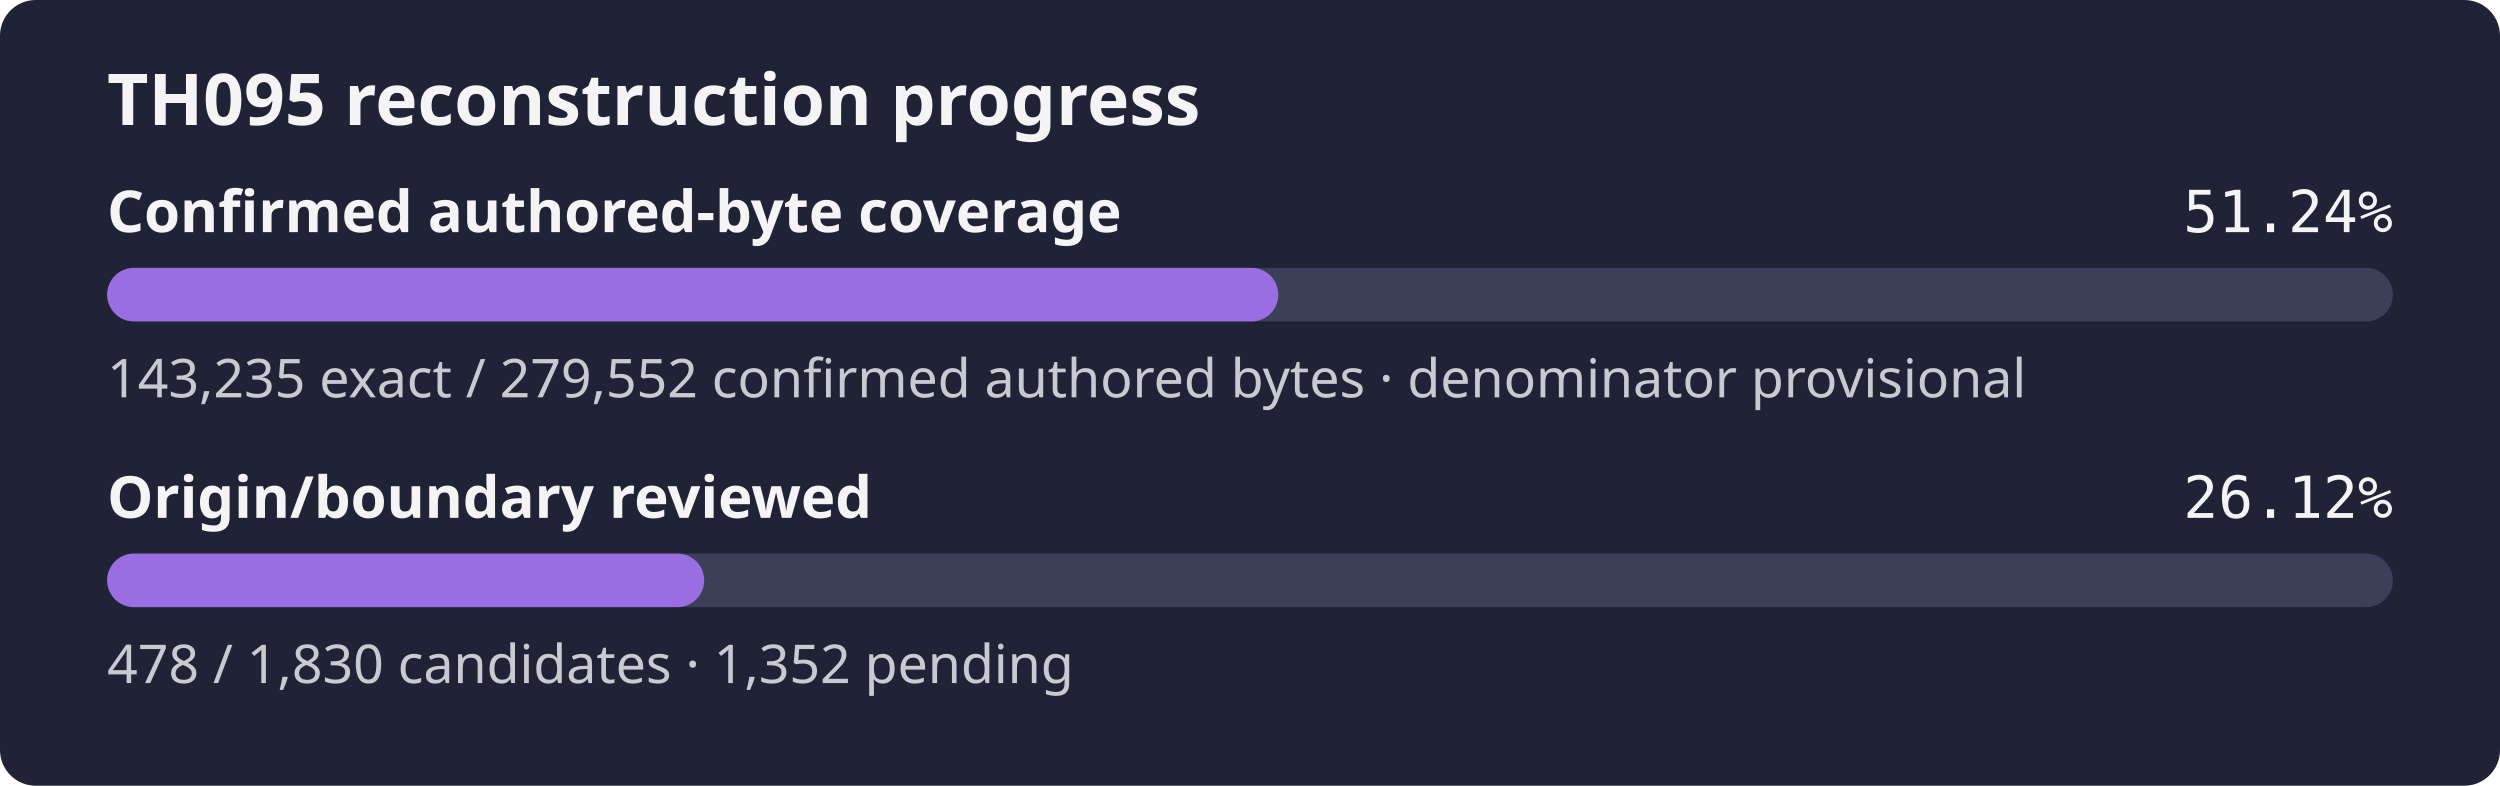
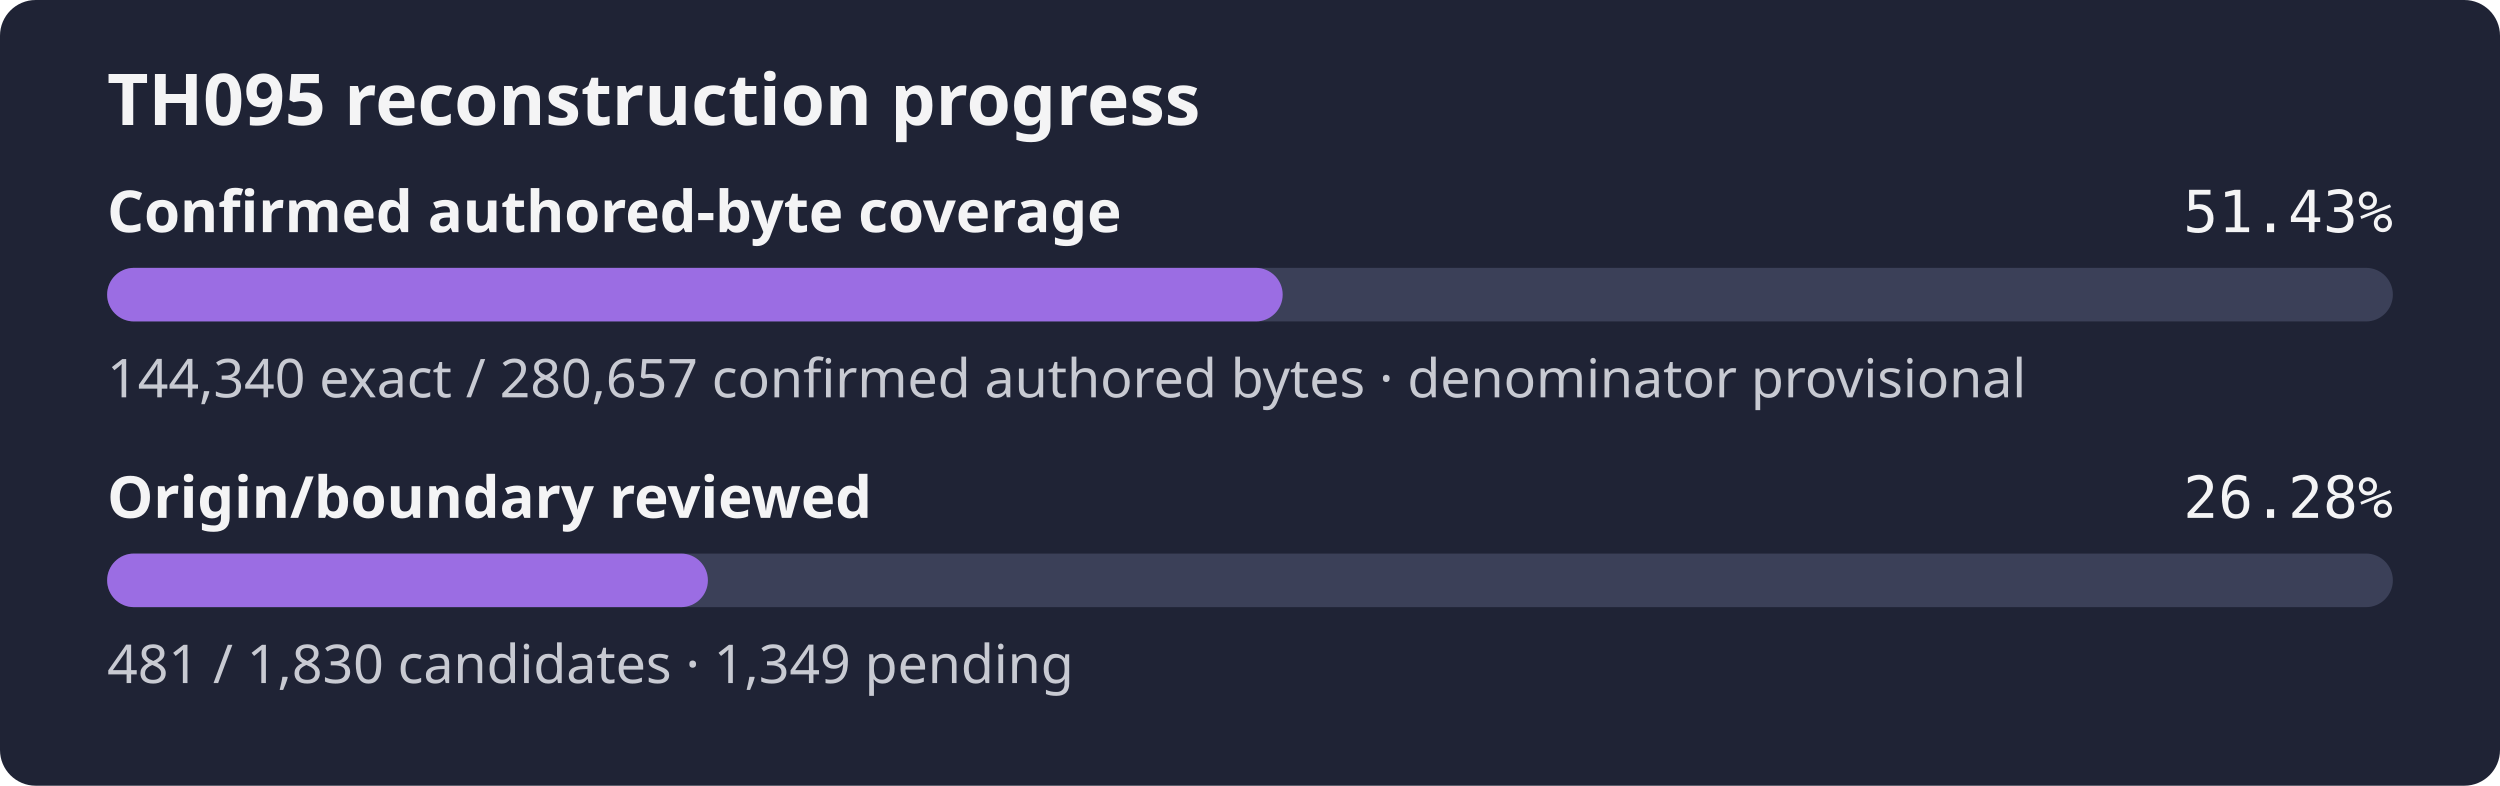
- <svg xmlns="http://www.w3.org/2000/svg" width="560" height="176" role="img" aria-label="TH095 reconstruction progress: 51.24% of the confirmed authored-byte set is exact, origin review 26.12%">
+ <svg xmlns="http://www.w3.org/2000/svg" width="560" height="176" role="img" aria-label="TH095 reconstruction progress: 51.43% of the confirmed authored-byte set is exact, origin review 26.28%">
  <rect width="560" height="176" rx="8" fill="#1f2335" />
  <text x="24" y="28" fill="#f4f4f5" font-family="sans-serif" font-size="16" font-weight="600">TH095 reconstruction progress</text>
  <text x="24" y="52" fill="#f4f4f5" font-family="sans-serif" font-size="13" font-weight="600">Confirmed authored-byte coverage</text>
-   <text x="536" y="52" fill="#f4f4f5" text-anchor="end" font-family="monospace" font-size="13">51.24%</text>
+   <text x="536" y="52" fill="#f4f4f5" text-anchor="end" font-family="monospace" font-size="13">51.43%</text>
  <rect x="24" y="60" width="512" height="12" rx="6" fill="#3b4058" />
-   <rect x="24" y="60" width="262.34" height="12" rx="6" fill="#9b6de3" />
-   <text x="24" y="89" fill="#c8cad2" font-family="sans-serif" font-size="12">143,235 exact / 279,552 confirmed authored bytes · denominator provisional</text>
+   <rect x="24" y="60" width="263.32" height="12" rx="6" fill="#9b6de3" />
+   <text x="24" y="89" fill="#c8cad2" font-family="sans-serif" font-size="12">144,340 exact / 280,657 confirmed authored bytes · denominator provisional</text>
  <text x="24" y="116" fill="#f4f4f5" font-family="sans-serif" font-size="13" font-weight="600">Origin/boundary reviewed</text>
-   <text x="536" y="116" fill="#f4f4f5" text-anchor="end" font-family="monospace" font-size="13">26.12%</text>
+   <text x="536" y="116" fill="#f4f4f5" text-anchor="end" font-family="monospace" font-size="13">26.28%</text>
  <rect x="24" y="124" width="512" height="12" rx="6" fill="#3b4058" />
-   <rect x="24" y="124" width="133.74" height="12" rx="6" fill="#9b6de3" />
-   <text x="24" y="153" fill="#c8cad2" font-family="sans-serif" font-size="12">478 / 1,830 candidates · 1,352 pending</text>
+   <rect x="24" y="124" width="134.57" height="12" rx="6" fill="#9b6de3" />
+   <text x="24" y="153" fill="#c8cad2" font-family="sans-serif" font-size="12">481 / 1,830 candidates · 1,349 pending</text>
</svg>
